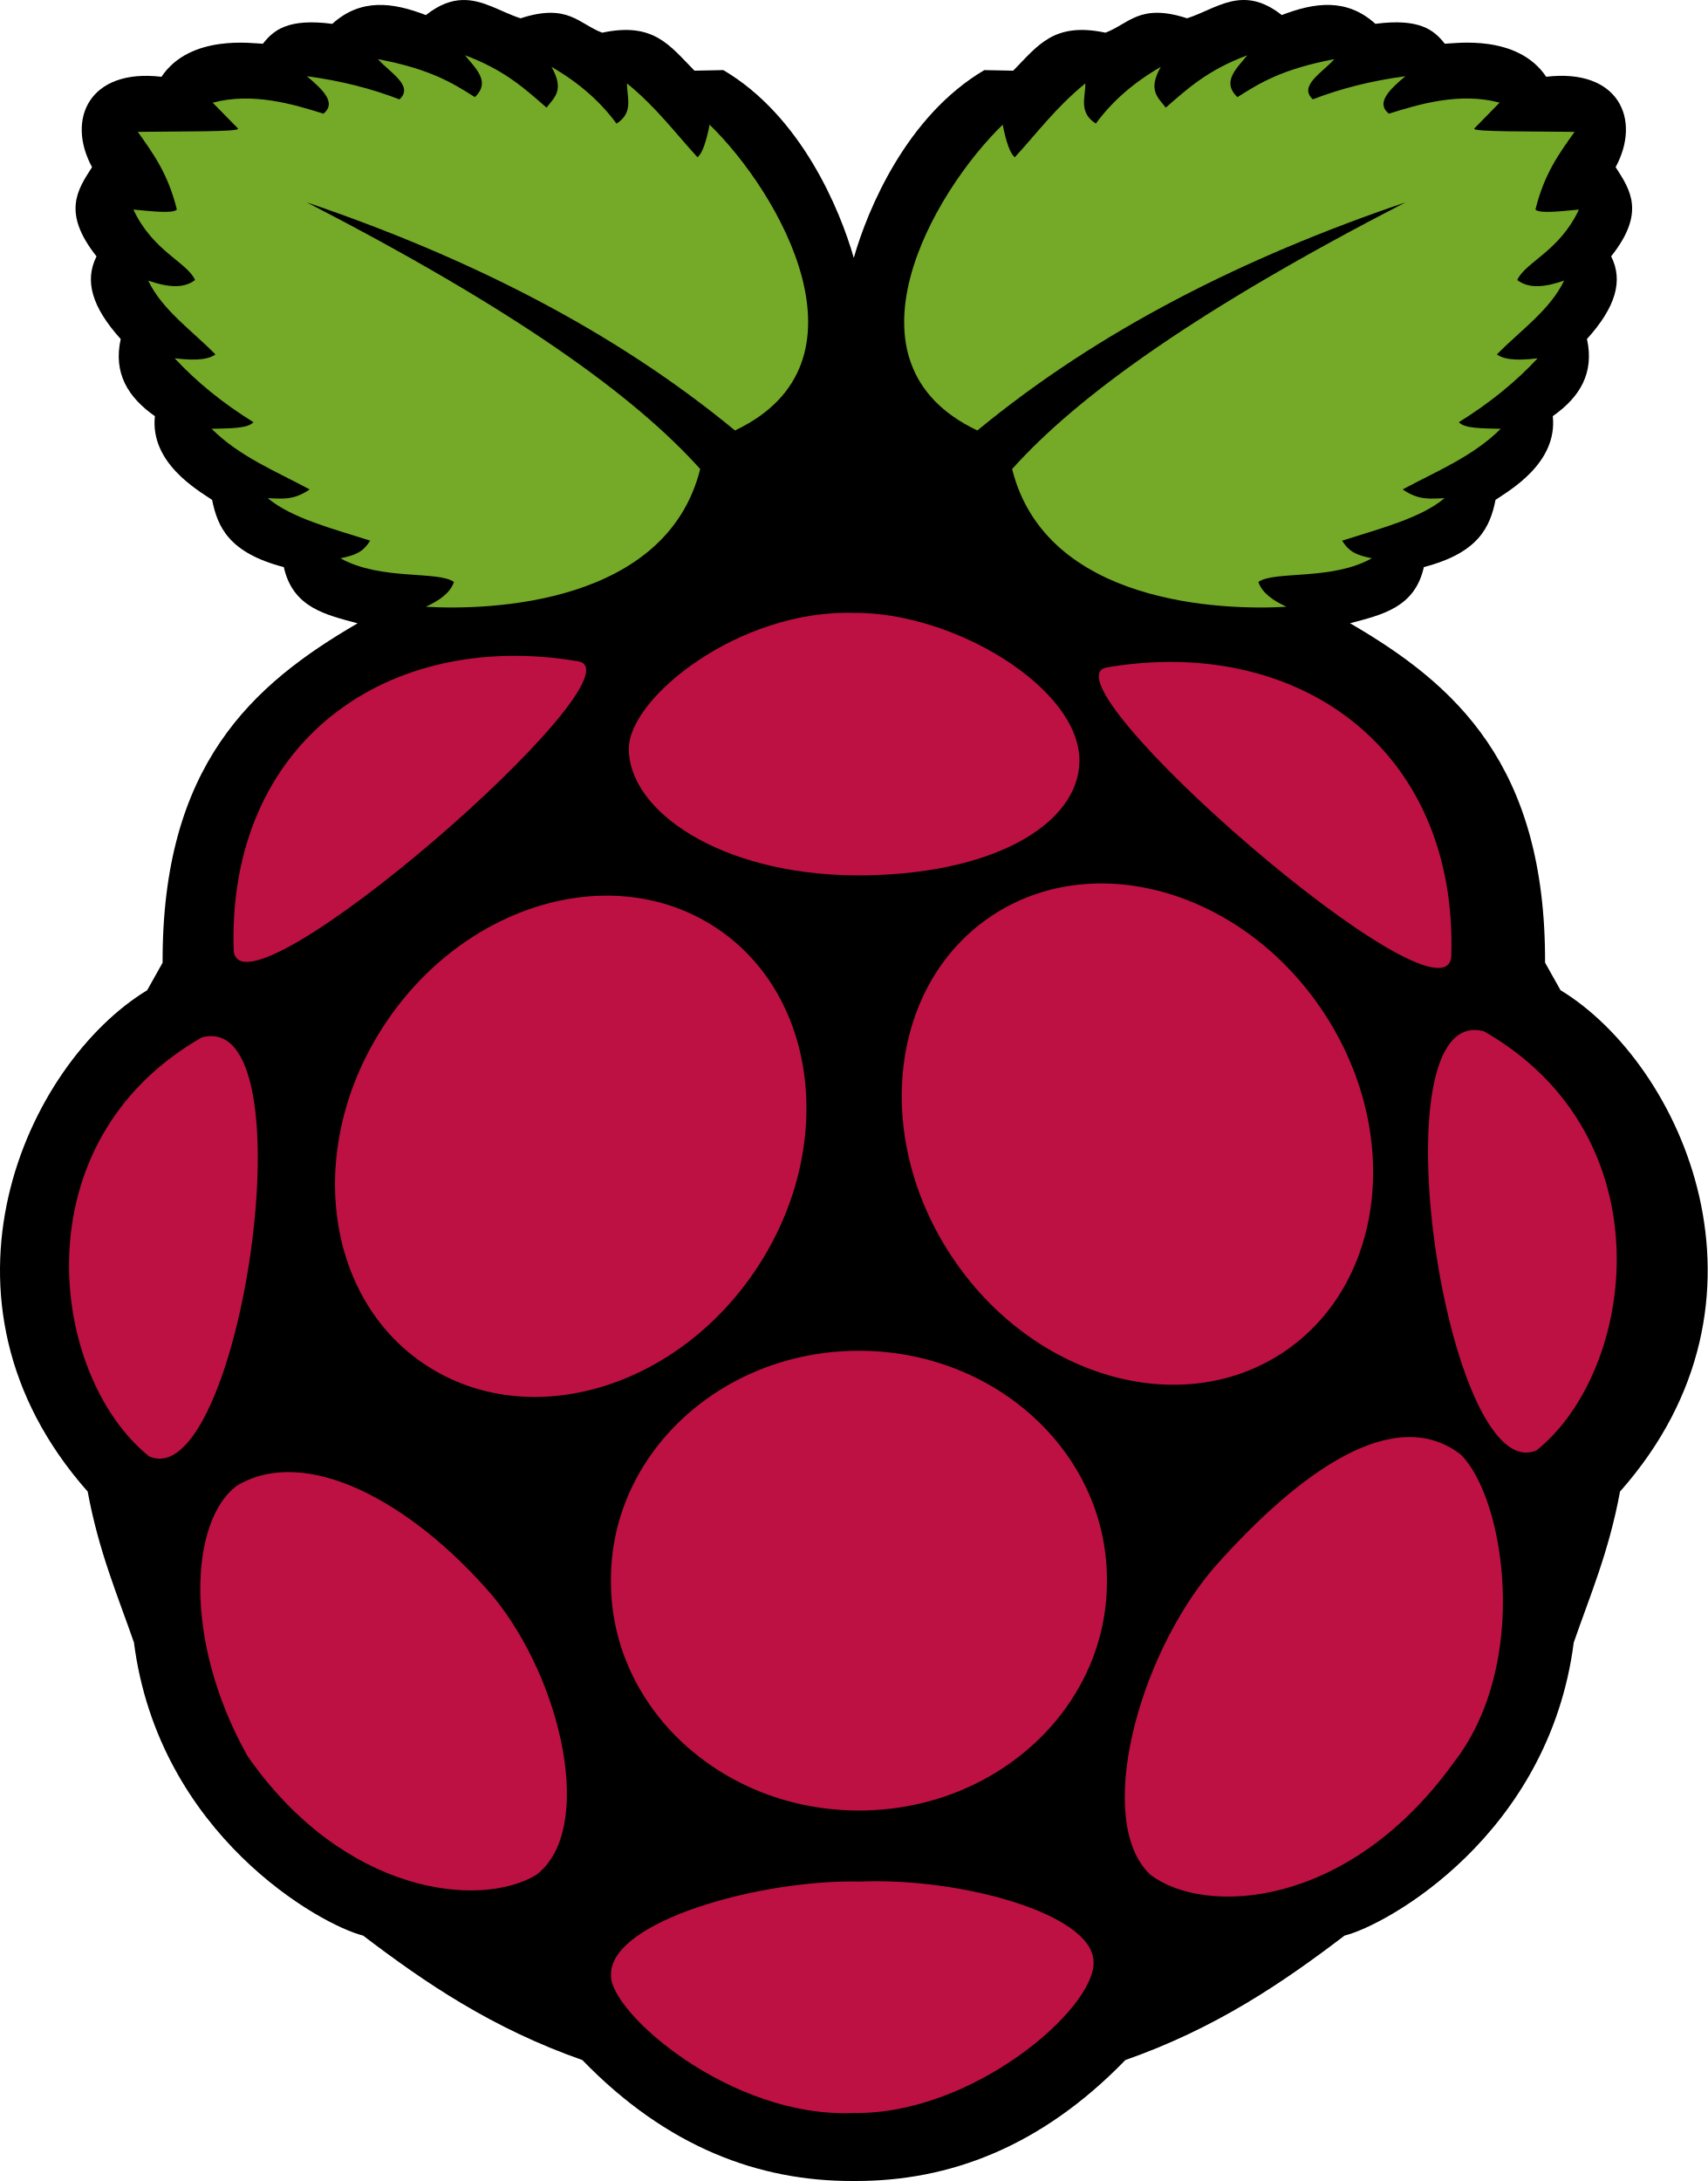
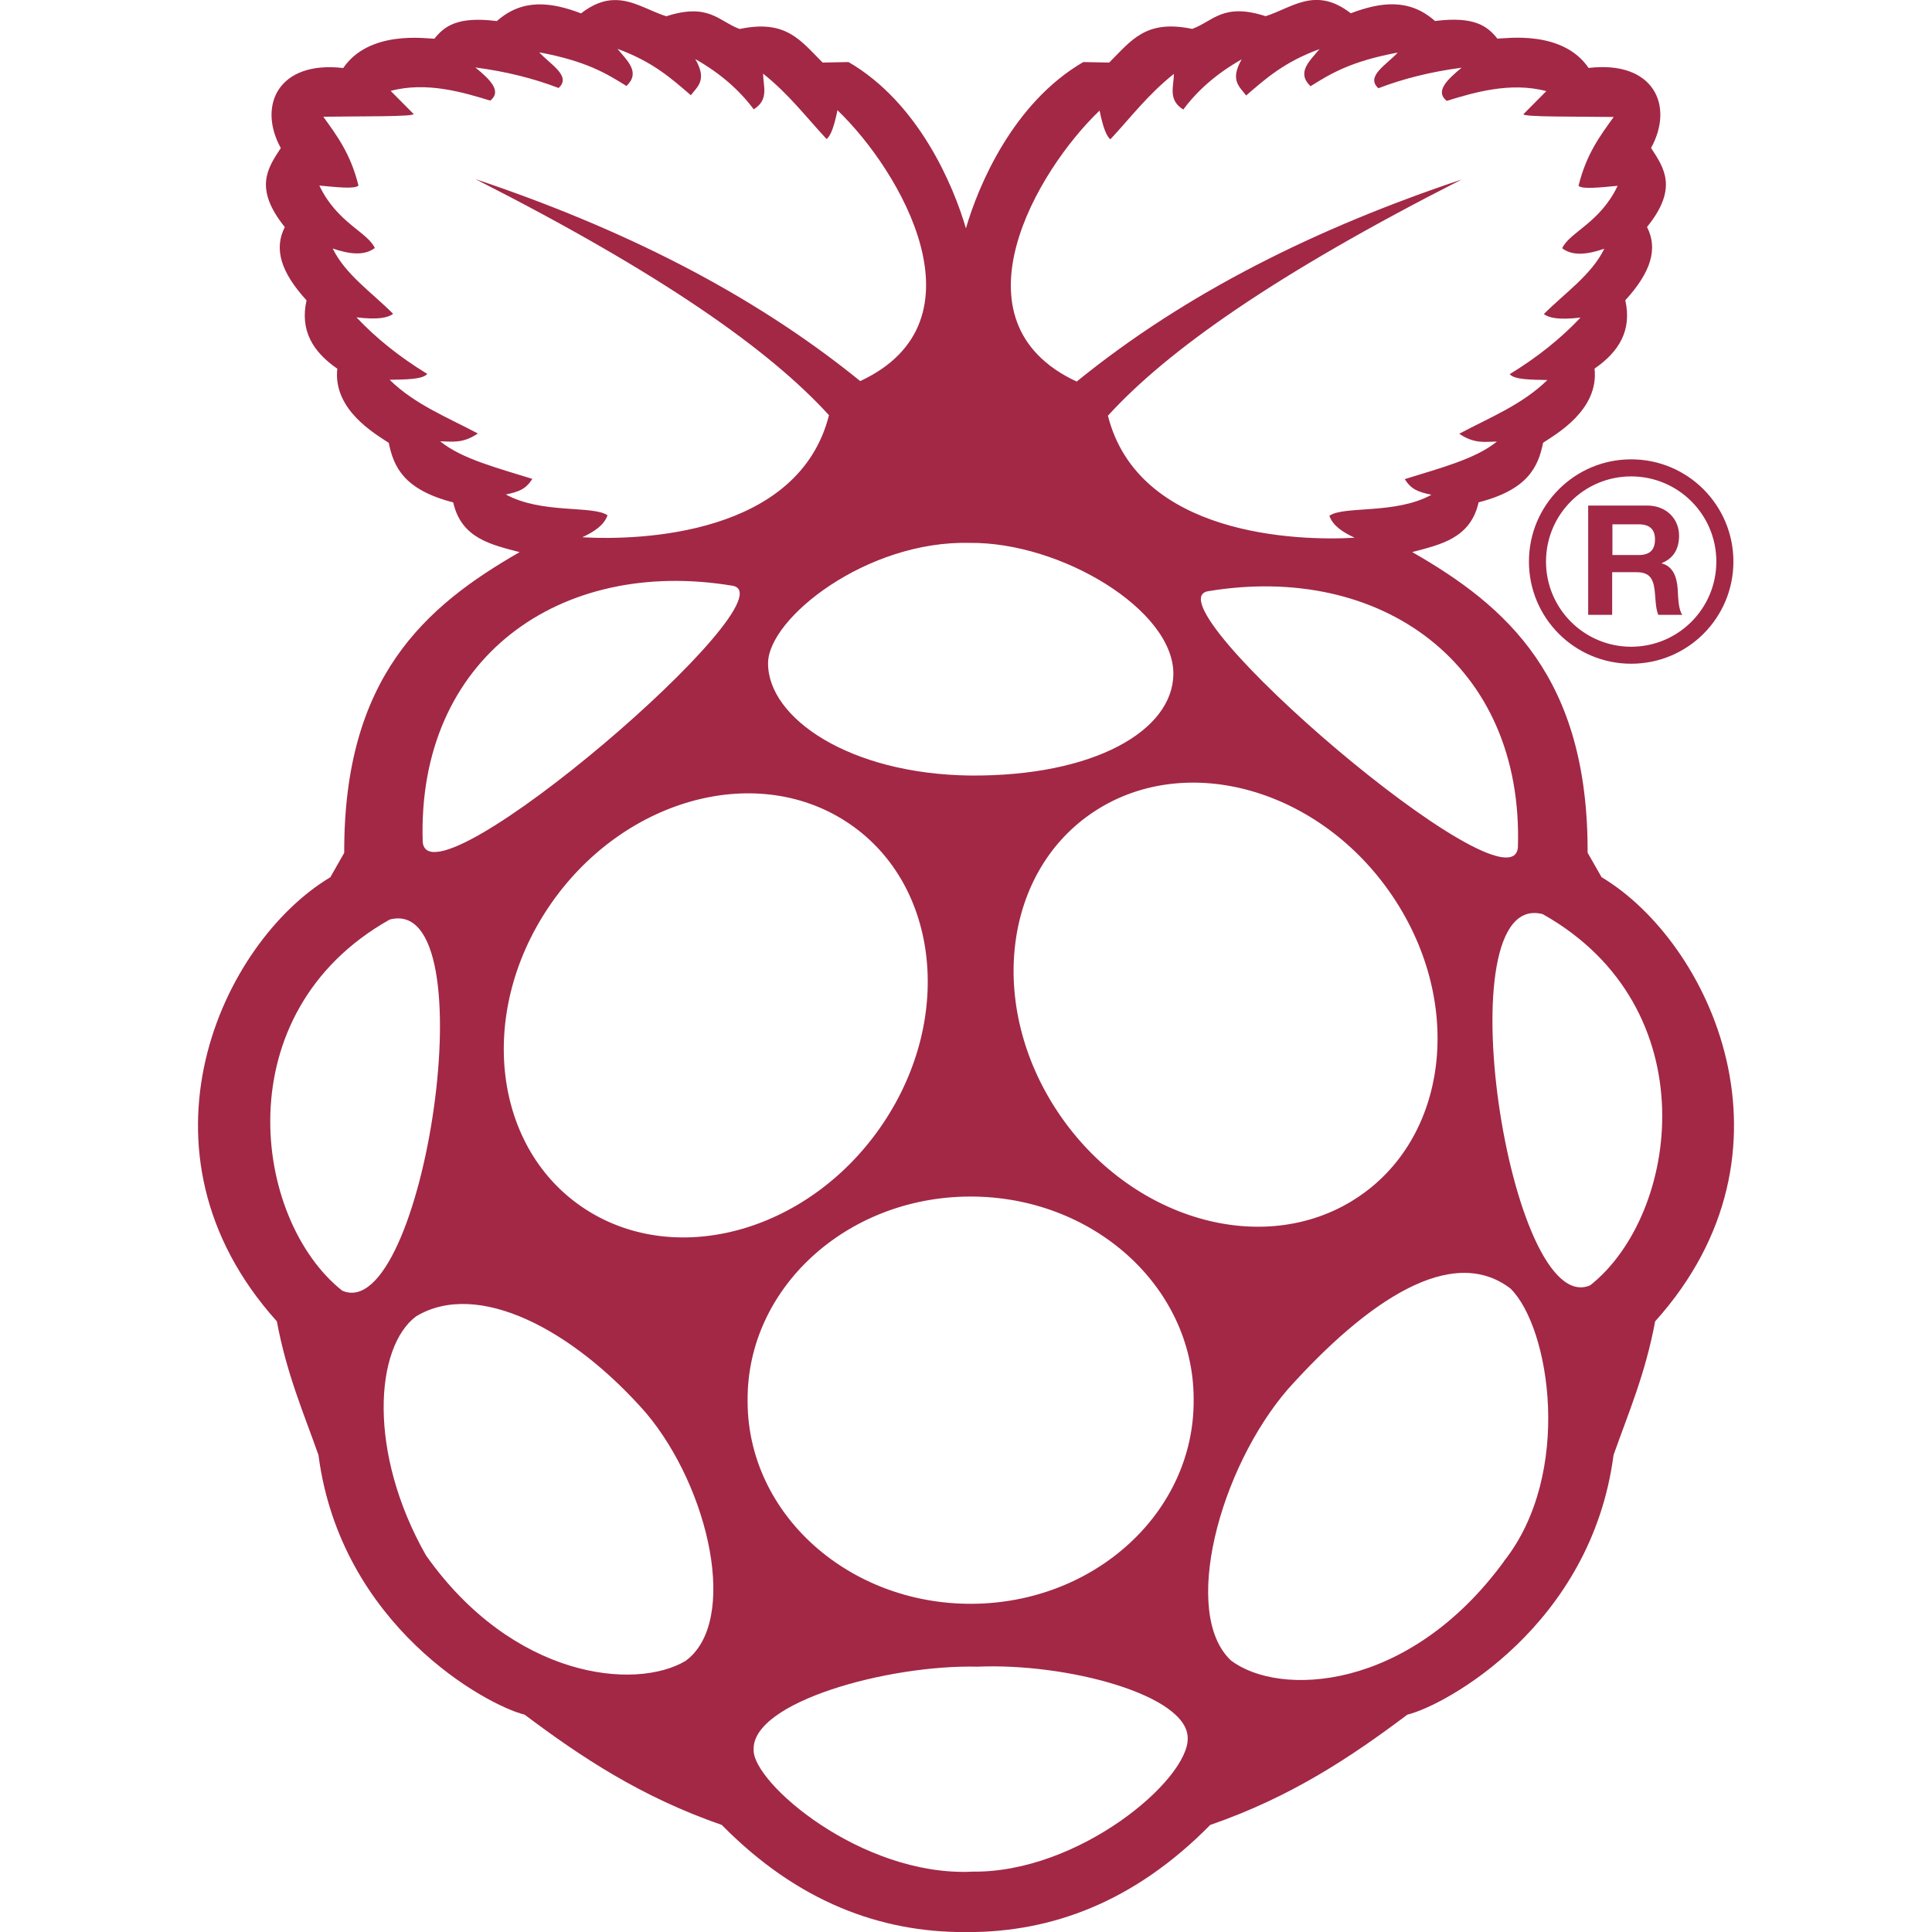
- <svg xmlns="http://www.w3.org/2000/svg" viewBox="0 0 274.072 350" xml:space="preserve" width="274.072" height="350">
-   <path d="M74.19.005c-1.77.055-3.676.708-5.838 2.415C63.057.377 57.922-.332 53.33 3.826c-7.091-.919-9.395.978-11.141 3.194-1.557-.032-11.648-1.6-16.275 5.303-11.629-1.376-15.305 6.841-11.141 14.502-2.375 3.677-4.836 7.309.718 14.319-1.965 3.904-.747 8.139 3.882 13.265-1.222 5.488 1.18 9.36 5.486 12.378-.806 7.51 6.887 11.876 9.184 13.433.882 4.376 2.72 8.505 11.507 10.789 1.449 6.521 6.73 7.648 11.844 9.017-16.901 9.824-31.396 22.75-31.297 54.466l-2.476 4.417c-19.379 11.785-36.815 49.664-9.55 80.453 1.781 9.637 4.768 16.56 7.427 24.221 3.978 30.873 29.937 45.328 36.783 47.037C68.315 318.26 79 325.512 93.46 330.591c13.631 14.06 28.399 19.417 43.247 19.408.218 0 .439.003.657 0 14.849.009 29.616-5.349 43.248-19.408 14.459-5.079 25.146-12.331 35.179-19.974 6.847-1.709 32.806-16.164 36.783-47.037 2.659-7.661 5.646-14.584 7.427-24.221 27.265-30.791 9.83-68.672-9.551-80.458l-2.479-4.416c.098-31.713-14.396-44.64-31.297-54.466 5.113-1.369 10.395-2.495 11.843-9.017 8.786-2.284 10.626-6.413 11.507-10.789 2.297-1.556 9.99-5.922 9.185-13.433 4.306-3.018 6.708-6.89 5.485-12.378 4.629-5.125 5.848-9.36 3.883-13.265 5.555-7.006 3.09-10.639.719-14.316 4.161-7.662.488-15.878-11.145-14.502-4.627-6.903-14.715-5.335-16.275-5.303-1.746-2.215-4.049-4.113-11.139-3.194-4.593-4.157-9.727-3.448-15.023-1.406-6.289-4.962-10.45-.984-15.203.52-7.614-2.488-9.355.92-13.096 2.308-8.304-1.754-10.827 2.065-14.808 6.098l-4.63-.092c-12.524 7.381-18.746 22.41-20.952 30.135-2.207-7.727-8.414-22.756-20.936-30.135l-4.63.092c-3.986-4.032-6.509-7.852-14.813-6.098C92.907 3.858 91.17.45 83.552 2.938c-3.12-.987-5.989-3.039-9.368-2.934l.006.001z" />
-   <path fill="#BC1142" fill-rule="evenodd" d="M177.65 253.658v-.391c-.119-20.27-18.029-36.609-40.01-36.5-21.979.101-39.709 16.621-39.59 36.891v.39c.11 20.271 18.03 36.61 40.01 36.5 21.981-.1 39.701-16.62 39.59-36.89zm-62.83-104.84c-16.489-10.811-40.26-3.83-53.079 15.57-12.83 19.41-9.86 43.9 6.64 54.7 16.49 10.811 40.25 3.84 53.08-15.57 12.82-19.411 9.85-43.9-6.641-54.7zm44.511-1.961c-16.49 10.811-19.47 35.301-6.64 54.702 12.819 19.41 36.59 26.379 53.08 15.58 16.489-10.811 19.459-35.301 6.64-54.702-12.83-19.41-36.591-26.379-53.08-15.58zM32.392 166.478c-29.54 16.87-24.41 54.411-8.471 67.23 14.49 6.431 26.28-72 8.471-67.23zm205.769-.98c-17.81-4.77-6.011 73.67 8.47 67.231 15.939-12.811 21.07-50.361-8.47-67.231zm-60.5-58.4c-11.32 1.9 54.25 59.16 55.26 46.38 1.04-33.32-24.53-51.57-55.26-46.38zm-84.9-.98c-30.729-5.19-56.289 13.069-55.26 46.39 1.01 12.769 66.58-44.49 55.26-46.39zm44.139-7.77c-18.34-.48-35.939 13.61-35.979 21.78-.05 9.931 14.5 20.101 36.11 20.351 22.06.16 36.14-8.131 36.21-18.381.079-11.61-20.07-23.931-36.341-23.75zm1.121 203.6c-15.891-.39-40.261 6.37-39.961 15.03-.25 5.91 19.131 22.959 38.9 22.109 19.09.33 38.811-16.699 38.55-24.23-.039-7.759-21.499-13.599-37.489-12.909zm-59.06-45.969c-13.061-15.16-30.029-24.201-41.02-17.51-7.351 5.59-8.69 24.619 1.77 43.319 15.51 22.29 37.34 24.521 46.33 19.101 9.5-7.101 4.311-31.201-7.08-44.91zm115.84-4.361c-12.32 14.43-19.17 40.75-10.189 49.22 8.59 6.59 31.649 5.67 48.689-17.97 12.37-15.88 8.221-42.39 1.16-49.431-10.5-8.119-25.561 2.271-39.66 18.181z" clip-rule="evenodd" />
-   <path fill="#75A928" fill-rule="evenodd" d="M49.247 32.48c25.851 8.78 49.17 20.491 68.71 36.6 22.939-10.85 7.12-38.21-4.07-49.07-.57 2.87-1.209 4.68-1.949 5.22-3.641-3.97-6.621-8.03-11.311-11.85-.02 2.24 1.11 4.68-1.68 6.46-2.52-3.44-5.92-6.51-10.44-9.11 2.181 3.81.38 4.96-.79 6.54-3.449-3-6.729-6.04-13.09-8.4 1.74 2.15 4.17 4.25 1.59 6.72-3.55-2.25-7.119-4.5-15.56-6.1 1.899 2.15 5.84 4.3 3.45 6.46-4.461-1.73-9.391-2.99-14.851-3.72 2.61 2.19 4.79 4.32 2.65 6.01-4.771-1.49-11.34-3.49-17.77-1.76l4.07 4.15c.45.56-9.52.43-16.09.53 2.4 3.39 4.84 6.65 6.27 12.47-.65.67-3.91.29-6.98 0 3.15 6.73 8.62 8.43 9.9 11.31-1.93 1.48-4.6 1.1-7.52.09 2.27 4.75 7.03 8 10.79 11.85-.95.681-2.61 1.091-6.54.62 3.47 3.74 7.67 7.17 12.64 10.25-.88 1.04-3.91.99-6.72 1.061 4.51 4.479 10.3 6.799 15.74 9.729-2.71 1.88-4.65 1.44-6.72 1.41 3.839 3.21 10.38 4.88 16.44 6.81-1.149 1.82-2.3 2.32-4.771 2.83 6.42 3.61 15.621 1.96 18.211 3.801-.62 1.81-2.391 2.989-4.51 3.979 10.34.61 38.609-.38 44.029-22.101C101.796 63.46 82.476 49.61 49.247 32.48zm176.309 0c-33.219 17.13-52.539 30.98-63.119 42.79 5.42 21.721 33.689 22.711 44.029 22.101-2.119-.99-3.889-2.17-4.51-3.979 2.59-1.841 11.791-.19 18.211-3.801-2.471-.51-3.621-1.01-4.771-2.83 6.061-1.93 12.602-3.6 16.441-6.81-2.07.03-4.01.47-6.721-1.41 5.439-2.931 11.23-5.25 15.74-9.729-2.811-.07-5.84-.021-6.721-1.061 4.971-3.08 9.17-6.51 12.641-10.25-3.93.471-5.59.061-6.539-.62 3.76-3.851 8.52-7.1 10.789-11.85-2.92 1.01-5.59 1.39-7.52-.09 1.279-2.88 6.75-4.58 9.9-11.31-3.07.29-6.33.67-6.98 0 1.43-5.82 3.879-9.09 6.279-12.47-6.58-.1-16.549.03-16.1-.53l4.07-4.16c-6.42-1.73-13 .28-17.77 1.77-2.141-1.69.039-3.83 2.648-6.01-5.459.73-10.389 1.98-14.85 3.71-2.379-2.15 1.551-4.3 3.451-6.45-8.441 1.6-12.012 3.85-15.561 6.1-2.58-2.47-.15-4.57 1.59-6.72-6.359 2.36-9.641 5.4-13.09 8.4-1.17-1.58-2.971-2.74-.791-6.54-4.52 2.6-7.92 5.67-10.43 9.1-2.799-1.78-1.67-4.21-1.68-6.45-4.699 3.82-7.68 7.88-11.32 11.85-.73-.54-1.379-2.35-1.949-5.22-11.189 10.86-27.01 38.221-4.061 49.07 19.524-16.11 42.844-27.821 68.694-36.601z" clip-rule="evenodd" />
+ <svg xmlns="http://www.w3.org/2000/svg" fill="#A22846" role="img" viewBox="0 0 24 24">
+   <path d="m19.895 10.896-.173-.303c.007-2.175-1.002-3.061-2.179-3.735.356-.094.724-.171.825-.618.612-.157.74-.44.801-.74.16-.107.696-.406.639-.921.3-.207.467-.472.382-.849.322-.351.407-.642.27-.91.387-.48.215-.73.05-.982.29-.525.034-1.089-.776-.994-.322-.473-1.024-.366-1.133-.364-.121-.152-.282-.282-.775-.219-.32-.285-.677-.236-1.046-.096-.438-.34-.728-.068-1.058.036-.53-.171-.651.063-.912.158-.578-.12-.754.142-1.031.418l-.322-.006c-.872.506-1.305 1.537-1.458 2.066-.154-.53-.586-1.56-1.458-2.066l-.322.006C9.942.501 9.766.239 9.188.36 8.928.265 8.807.031 8.277.202c-.217-.068-.417-.208-.652-.201l0.0 0C7.502.004 7.369.049 7.218.166c-.369-.14-.726-.189-1.046.096-.494-.063-.654.067-.776.219C5.289.479 4.586.372 4.264.845c-.81-.094-1.065.469-.776.994-.165.252-.337.501.05.982-.137.268-.052.558.27.91-.085.376.082.642.382.849-.056.515.479.814.639.921.061.3.189.583.801.74.101.447.469.524.825.618-1.177.674-2.186 1.56-2.179 3.735l-.172.303c-1.349.808-2.563 3.406-.665 5.517.124.661.332 1.135.517 1.661.277 2.117 2.084 3.108 2.561 3.225.698.524 1.442 1.021 2.449 1.37.949.964 1.977 1.331 3.011 1.331.015 0 .031 0.0.046 0 1.034.001 2.062-.367 3.011-1.331 1.007-.348 1.751-.846 2.449-1.37.477-.117 2.284-1.109 2.561-3.225.185-.525.393-1 .517-1.661 1.898-2.111.684-4.709-.665-5.517zm-1.039-.371c-.07.876-4.635-3.05-3.847-3.181 2.139-.356 3.919.896 3.847 3.181zm-2.015 4.365c-1.148.741-2.803.263-3.695-1.068-.893-1.331-.686-3.01.462-3.751 1.148-.741 2.803-.263 3.695 1.068.893 1.331.686 3.01-.462 3.751zM13.659 1.372c.04.197.084.321.135.358.254-.272.461-.551.788-.812.001.154-.078.321.117.443.175-.236.412-.446.726-.624-.151.261-.026.34.055.449.24-.206.468-.414.911-.576-.121.147-.29.291-.111.461.247-.154.496-.309 1.083-.418-.132.147-.406.295-.24.443.31-.119.654-.205 1.034-.255-.182.15-.334.296-.185.412.332-.102.79-.24 1.237-.121l-.283.285c-.031.038.662.03 1.12.036-.167.232-.338.456-.437.855.045.046.272.02.486 0-.219.462-.6.578-.689.776.134.102.32.075.523.006-.158.325-.489.548-.751.812.066.047.182.075.456.043-.242.257-.534.492-.88.703.061.071.272.068.468.073-.314.307-.717.466-1.095.667.189.129.323.099.468.097-.268.22-.723.334-1.145.467.08.125.161.159.332.194-.447.247-1.087.134-1.268.261.043.124.167.205.314.273-.72.042-2.688-.026-3.065-1.516.737-.809 2.081-1.759 4.394-2.934-1.799.602-3.423 1.405-4.782 2.51-1.598-.744-.496-2.62.283-3.365zm-1.613 5.372c1.133-.012 2.536.833 2.53 1.629-.005.703-.985 1.272-2.521 1.261-1.504-.018-2.517-.715-2.514-1.396.003-.56 1.228-1.526 2.505-1.494zm-5.765-.601c.172-.035.252-.069.332-.194-.422-.133-.877-.247-1.145-.467.144.002.279.032.468-.097-.378-.201-.782-.36-1.096-.667.196-.005.406-.002.468-.073-.346-.211-.638-.446-.88-.703.274.033.389.004.456-.043-.262-.264-.593-.487-.751-.812.203.069.389.095.523-.006-.089-.198-.47-.314-.689-.776.214.02.441.046.486 0-.099-.399-.27-.623-.437-.855.458-.007 1.152.002 1.12-.036l-.283-.285c.447-.119.905.019 1.237.121.149-.116-.003-.263-.185-.412.38.05.724.136 1.034.255.166-.148-.108-.295-.24-.443.587.11.836.264 1.083.418.179-.169.01-.313-.111-.461.443.162.671.37.911.576.081-.108.207-.188.055-.449.314.178.551.389.726.624.195-.122.116-.289.117-.443.327.262.534.54.788.812.051-.037.096-.161.135-.358.779.745 1.881 2.621.283 3.365-1.359-1.104-2.982-1.906-4.78-2.509 2.312 1.174 3.656 2.124 4.392 2.933-.377 1.49-2.345 1.558-3.065 1.516.147-.068.27-.148.314-.273-.181-.126-.821-.013-1.268-.261zm2.817 1.133c.788.13-3.777 4.057-3.847 3.181-.072-2.285 1.708-3.537 3.847-3.181zm-4.847 8.757c-1.109-.879-1.467-3.453.59-4.61 1.239-.327.418 5.051-.59 4.61zm4.266 4.599c-.626.372-2.145.219-3.225-1.31-.728-1.282-.634-2.587-.123-2.97.765-.459 1.946.161 2.856 1.2.792.941 1.154 2.593.492 3.08zm-1.242-5.609c-1.148-.741-1.355-2.42-.462-3.751.893-1.331 2.547-1.809 3.695-1.068 1.148.741 1.355 2.42.462 3.751-.893 1.331-2.547 1.809-3.695 1.068zm4.795 8.228c-1.376.058-2.726-1.111-2.708-1.516-.021-.594 1.676-1.058 2.782-1.031 1.113-.048 2.607.353 2.61.885.018.517-1.355 1.684-2.684 1.661zm2.758-5.858c.008 1.39-1.226 2.522-2.756 2.53-1.53.007-2.777-1.113-2.785-2.503v-.026c-.008-1.39 1.226-2.523 2.756-2.53 1.53-.007 2.777 1.113 2.785 2.503a.779.779 0 0 1 0.0.026zm3.855 2.003c-1.186 1.621-2.792 1.684-3.39 1.232-.625-.581-.148-2.385.709-3.375v-0c.981-1.091 2.03-1.804 2.761-1.247.492.483.78 2.301-.081 3.389zm1.072-3.43c-1.009.441-1.83-4.937-.59-4.61 2.057 1.157 1.699 3.731.59 4.61zm-.026-8.328h.298v-.53h.299c.15 0 .205.062.226.205.015.109.011.239.048.325h.298c-.053-.076-.051-.236-.057-.321-.01-.137-.051-.28-.198-.318v-.004c.15-.061.215-.181.215-.341 0-.205-.154-.374-.397-.374h-.732v1.357zm.298-1.125h.327c.133 0 .205.057.205.188 0 .137-.072.194-.205.194H20.03v-.382zm-1.034.463c0 .701.568 1.269 1.27 1.269s1.27-.568 1.27-1.269c0-.701-.568-1.27-1.27-1.27-.701 0-1.27.568-1.27 1.27zm2.328 0c0 .585-.474 1.058-1.058 1.058s-1.058-.473-1.058-1.058c0-.585.474-1.058 1.058-1.058s1.058.473 1.058 1.058z" />
</svg>
